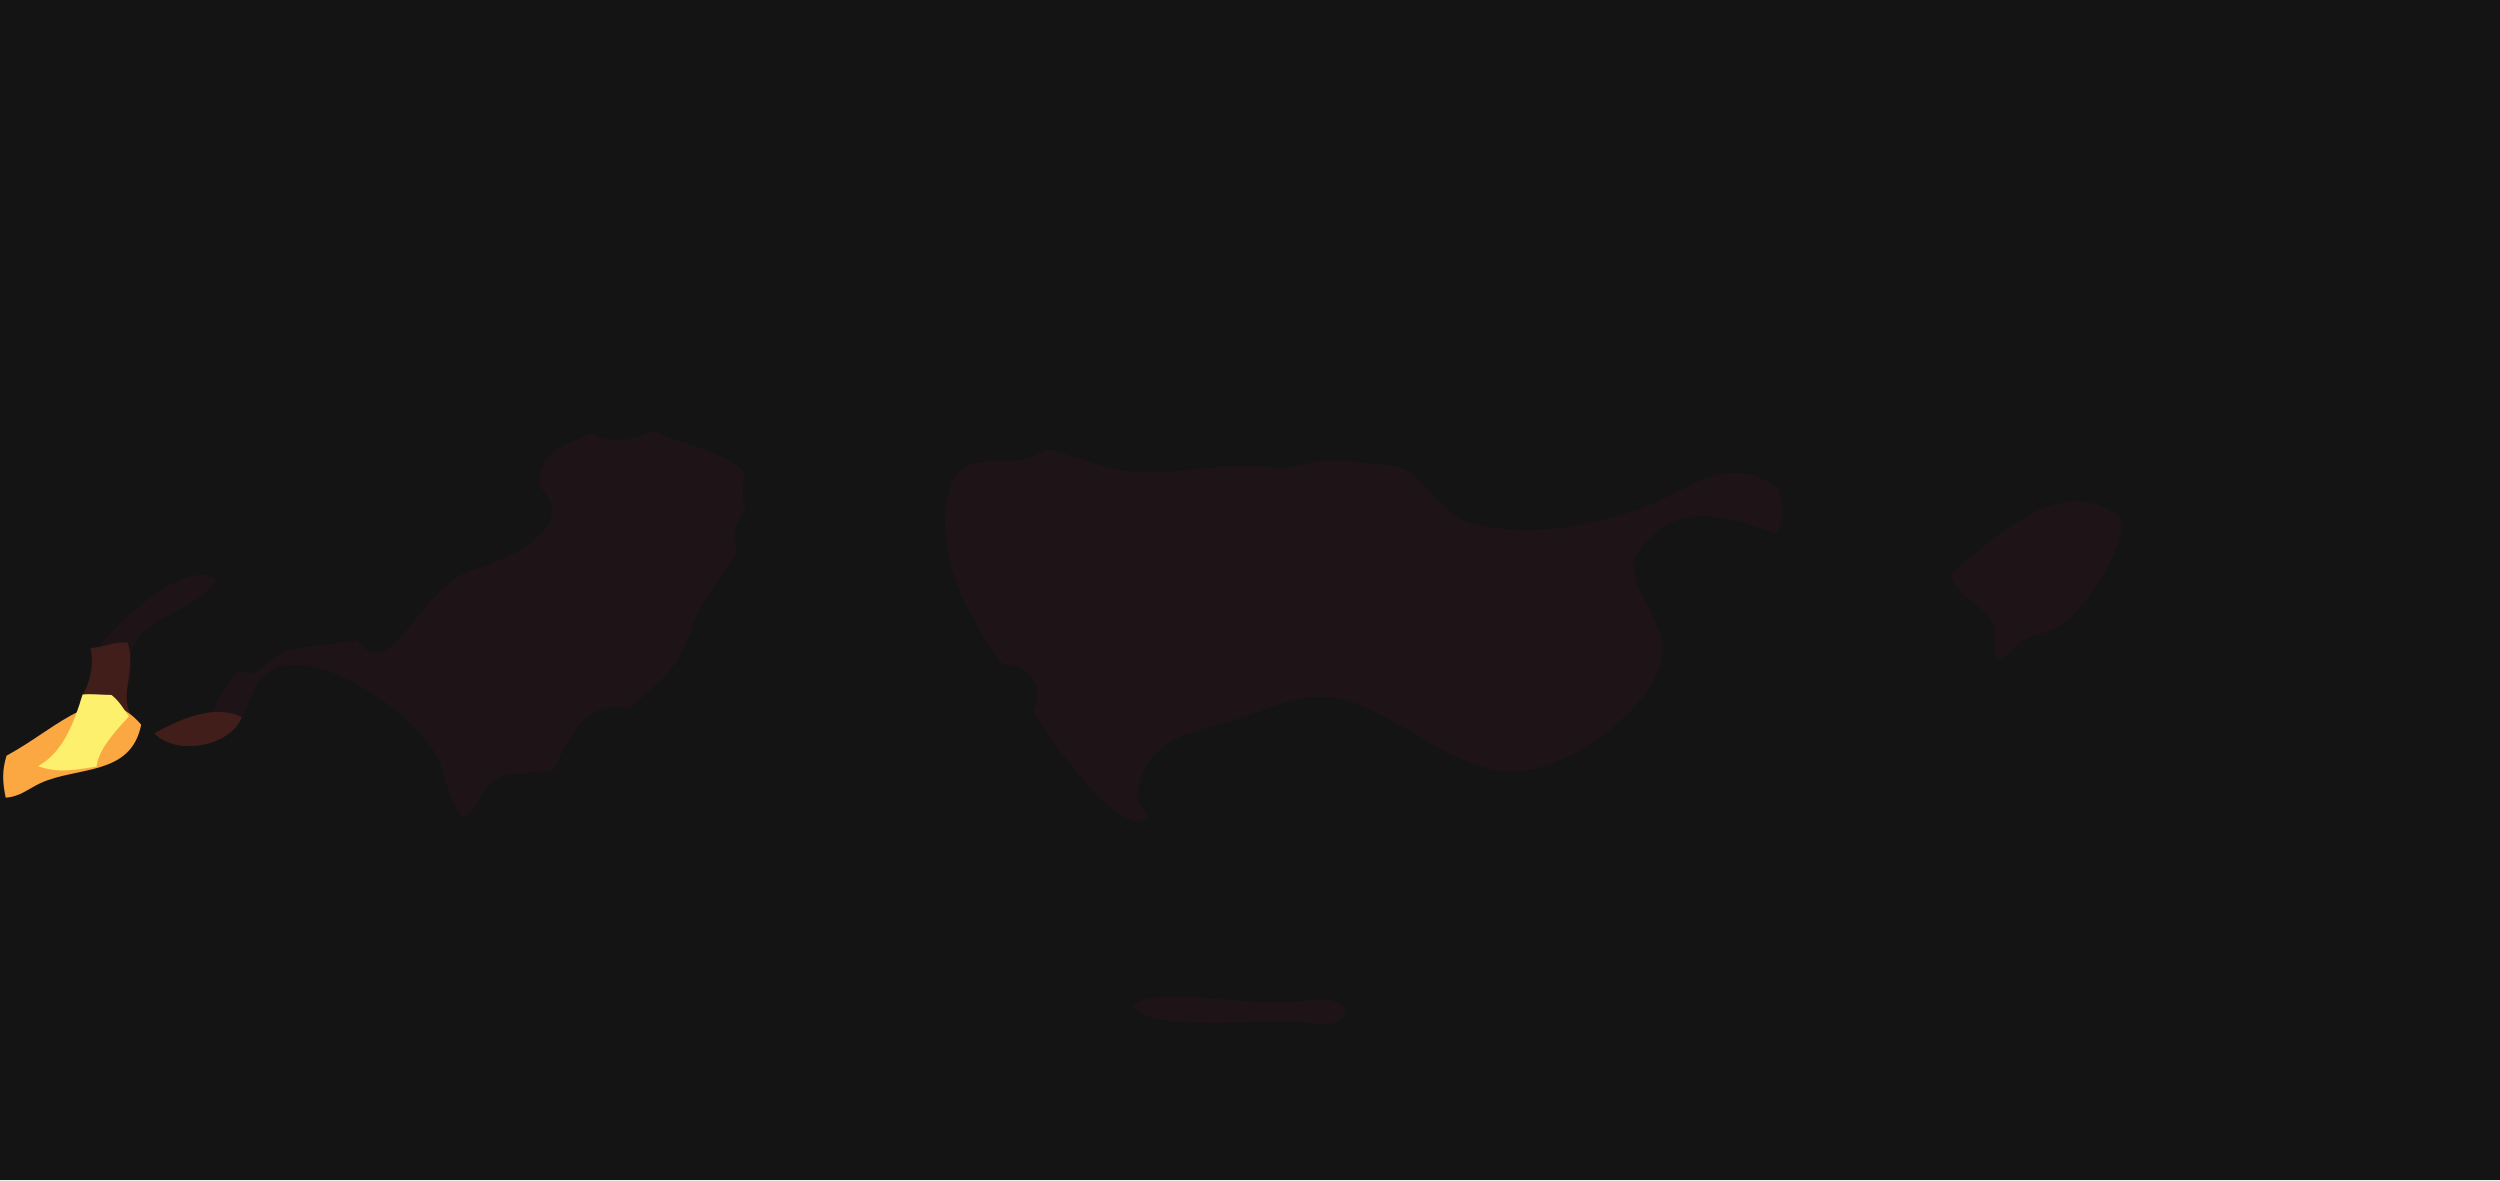
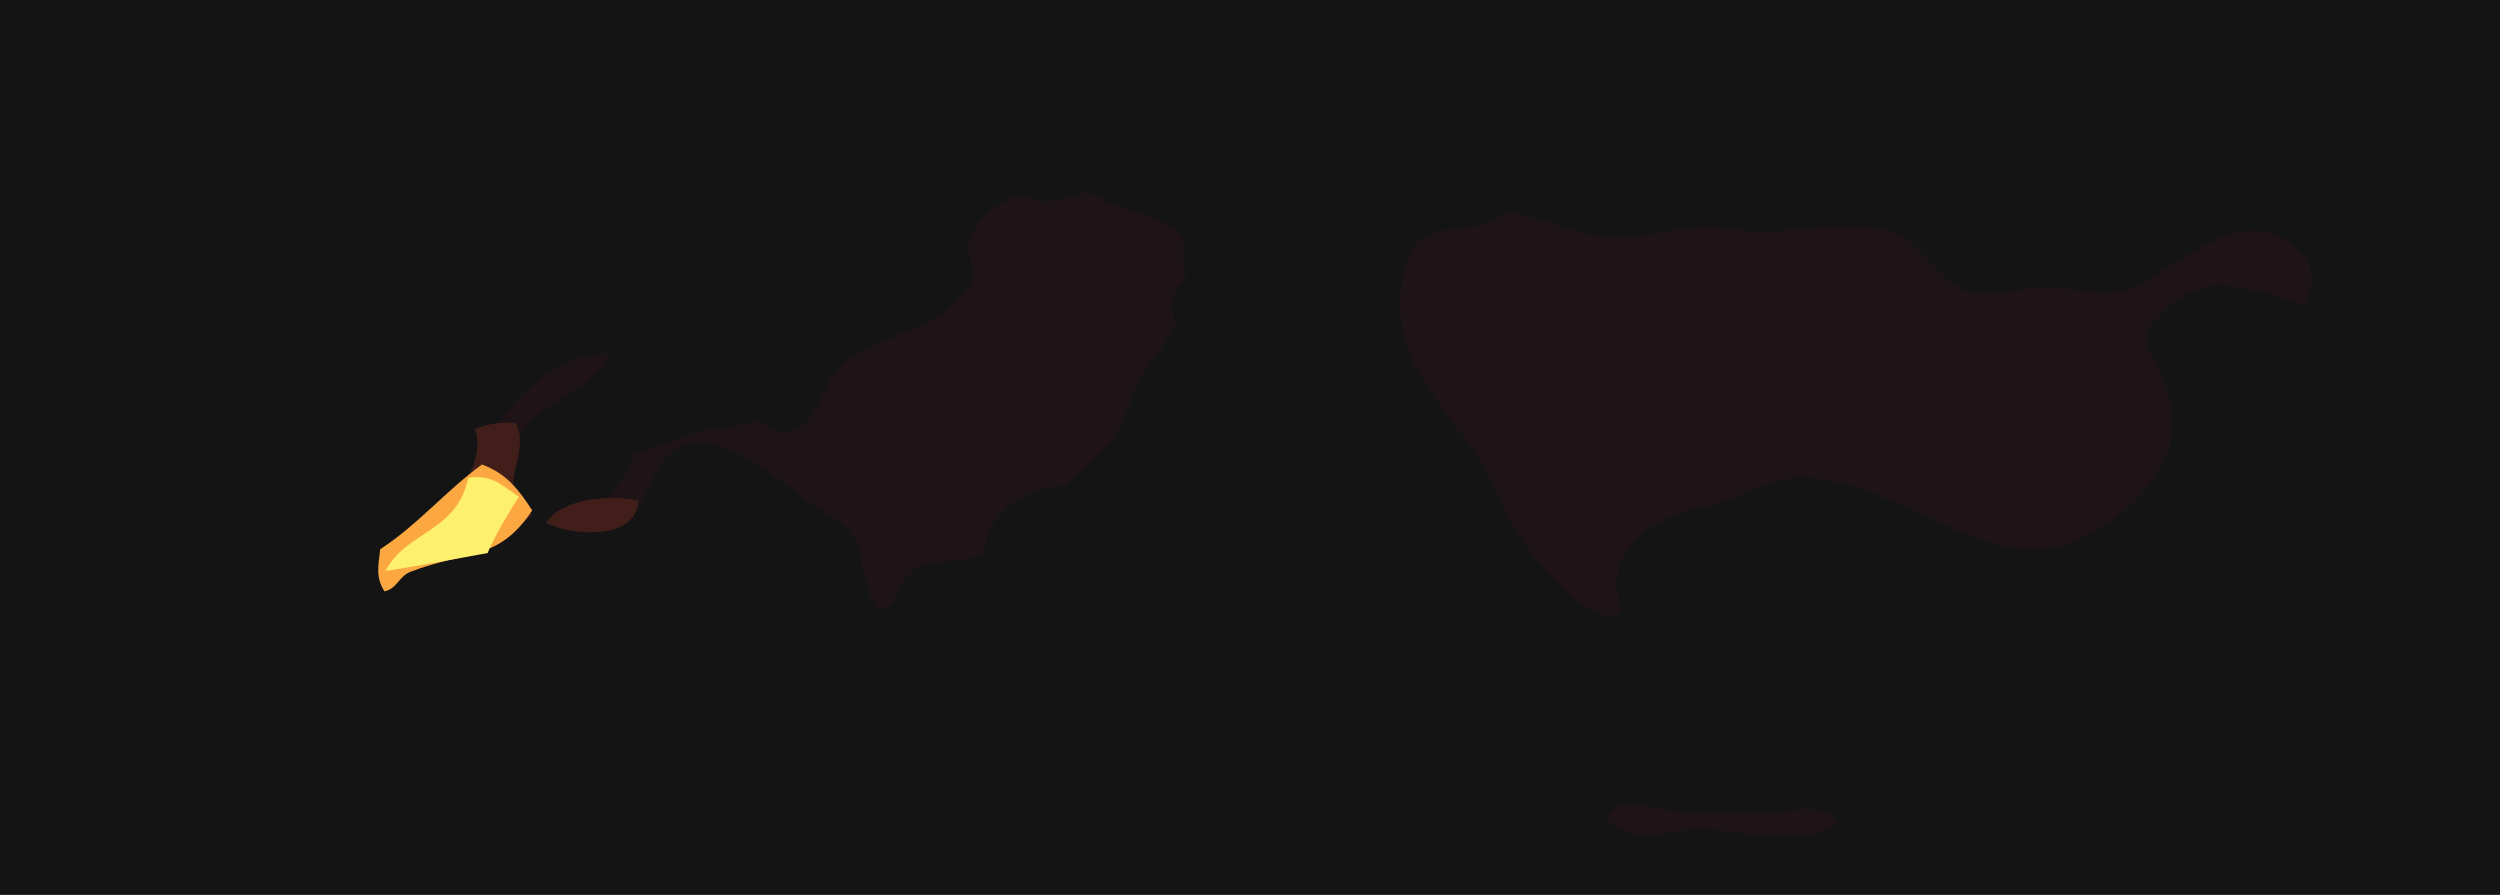
- <svg xmlns="http://www.w3.org/2000/svg" width="572" height="270" viewBox="0 0 572 270">
-   <rect width="572" height="270" fill="#141414" />
-   <path id="smoke" fill="#1e1418" fill-rule="evenodd" d="M105.8,186.8 C102.0,182.6 102.4,177.2 99.7,172.5 C93.8,162.1 67.6,143.8 58.9,156.3 C57.4,158.5 54.4,170.8 47.2,168.4 C47.7,163.0 51.1,157.2 54.8,153.2 C58.7,156.3 61.5,150.3 65.3,149.1 C70.6,147.5 76.2,147.7 81.6,146.5 C90.0,157.4 95.5,134.0 108.6,130.3 C114.3,128.7 128.4,122.8 126.1,115.1 C125.4,112.7 122.8,111.7 123.4,109.2 C124.8,102.5 129.9,101.7 135.3,99.1 C141.0,102.0 143.5,100.8 149.5,98.6 C155.3,101.6 167.1,103.6 170.3,108.3 C169.9,111.2 169.7,113.8 170.5,116.6 C168.2,119.7 167.4,122.5 168.6,126.3 C165.2,131.9 160.4,137.0 158.4,143.3 C155.1,153.4 151.9,154.8 144.1,162.0 C134.4,159.9 130.2,168.2 126.9,175.8 C122.2,177.5 116.4,175.9 112.5,178.8 C109.5,181.0 109.7,185.9 105.8,186.8Z M236.3,162.7 C240.0,158.5 235.0,150.9 229.6,152.2 C221.3,140.9 213.1,126.0 217.4,111.6 C220.5,101.4 230.8,108.8 239.4,102.9 C247.0,104.3 253.5,108.1 261.5,108.1 C273.2,108.2 279.6,105.7 292.1,107.0 C295.6,107.3 298.9,105.7 302.4,105.6 C307.7,105.4 313.0,105.9 318.3,106.5 C325.8,107.4 328.8,117.9 336.7,119.8 C349.2,122.9 362.4,120.8 374.1,116.8 C386.6,112.6 394.3,103.2 406.6,111.5 C408.0,115.2 408.5,118.6 406.4,122.1 C394.2,117.8 384.2,114.5 375.3,125.4 C369.8,132.2 380.8,141.0 380.4,148.7 C379.8,161.1 359.4,175.9 347.6,176.4 C332.9,177.1 321.8,164.4 308.3,160.3 C298.2,157.2 289.8,162.8 279.9,165.5 C269.6,168.2 262.7,170.0 260.2,181.0 C259.6,183.5 261.8,184.5 262.4,187.0 C256.6,192.7 238.7,167.0 236.3,162.7Z M457.3,150.9 C455.5,148.5 457.1,146.2 456.3,143.4 C454.8,138.2 447.3,137.0 446.4,131.3 C456.5,122.8 471.8,107.8 485.2,118.4 C486.7,124.9 477.4,138.5 472.3,142.5 C469.6,144.6 466.4,144.8 463.4,146.2 C460.9,147.3 460.0,150.0 457.3,150.9Z M29.8,156.5 C25.8,155.4 24.5,152.1 21.8,149.4 C24.6,144.0 43.2,126.8 49.4,132.8 C44.5,140.2 33.1,140.7 30.2,148.7 C29.3,151.2 30.4,153.9 29.8,156.5Z M259.2,229.9 C265.5,225.6 287.1,230.5 296.2,229.3 C300.7,228.8 304.9,227.5 308.2,231.1 C306.5,235.6 301.4,234.3 297.3,233.8 C290.4,233.0 261.8,236.5 259.2,229.9Z" />
-   <path id="ember" fill="#421e1a" fill-rule="evenodd" d="M26.3,171.0 C22.0,168.2 21.1,164.2 18.2,160.4 C20.4,156.9 21.7,152.3 20.7,148.3 C23.6,148.1 26.2,146.8 29.2,147.0 C31.6,154.3 25.6,160.9 32.2,166.3 C30.6,168.8 28.9,169.7 26.3,171.0Z M35.3,167.8 C40.8,164.7 49.1,160.9 55.3,164.1 C52.7,170.9 40.2,173.0 35.3,167.8Z" />
-   <path id="orange" fill="#fca842" fill-rule="evenodd" d="M1.3,182.5 C0.6,179.1 0.4,176.4 1.5,172.9 C14.0,166.1 23.0,155.0 32.3,165.8 C30.0,177.6 17.7,175.3 9.2,179.2 C6.3,180.6 4.5,182.3 1.3,182.5Z" />
-   <path id="gold" fill="#fcf06c" fill-rule="evenodd" d="M8.7,175.3 C14.6,172.0 17.0,165.1 18.9,158.9 C21.1,158.7 23.3,159.0 25.5,159.0 C27.3,160.4 28.2,162.1 29.5,163.9 C26.8,166.9 22.5,171.3 22.1,175.4 C17.2,176.1 13.5,177.0 8.7,175.3Z" />
+ <svg xmlns="http://www.w3.org/2000/svg" width="528" height="189" viewBox="0 0 528 189">
+   <rect width="528" height="189" fill="#141414" />
+   <path id="smoke" fill="#1e1418" fill-rule="evenodd" d="M185.8,128.8 C182.0,124.8 183.0,119.8 181.0,114.9 C179.1,110.3 173.6,108.2 169.7,105.2 C161.4,98.8 146.6,86.7 139.2,98.6 C136.1,103.6 134.3,112.6 126.9,110.5 C126.4,104.7 132.9,101.3 134.1,95.8 C137.4,94.7 140.7,93.6 143.9,92.3 C148.9,90.2 154.7,90.8 159.8,88.7 C162.1,89.4 163.5,91.6 165.9,91.4 C172.1,91.0 173.1,83.0 176.6,78.4 C182.6,70.6 201.9,70.2 206.0,57.6 C201.9,50.3 207.2,44.7 214.8,41.1 C221.2,43.5 223.4,42.6 229.9,40.4 C236.0,45.0 245.2,44.6 249.9,50.1 C249.8,53.2 249.9,56.3 250.5,59.3 C247.2,61.8 247.0,64.6 248.4,68.3 C245.7,74.1 240.6,78.4 238.8,84.5 C235.8,94.3 232.4,95.5 225.0,102.6 C216.3,103.2 208.7,107.8 207.6,117.1 C202.7,119.4 196.6,117.5 192.5,120.8 C189.6,123.1 189.7,127.8 185.8,128.8Z M317.1,106.5 C310.5,87.6 290.6,79.3 297.0,55.5 C299.8,45.2 312.5,50.5 318.2,44.7 C325.2,45.7 331.4,49.2 338.4,49.9 C345.9,50.7 352.8,48.3 360.1,47.8 C364.2,47.6 368.0,49.1 372.0,49.0 C381.0,48.7 389.1,46.7 398.3,48.5 C406.0,50.1 409.0,60.2 416.9,61.9 C421.8,62.9 426.6,60.6 431.6,60.6 C438.8,60.5 446.6,63.7 453.3,59.4 C464.8,52.1 476.6,42.7 486.4,53.8 C489.1,56.8 488.5,60.9 486.4,64.4 C473.7,60.4 464.6,56.7 455.5,67.3 C453.4,69.6 452.6,71.7 454.2,74.4 C462.4,88.3 459.4,99.6 446.6,109.4 C423.7,127.0 409.7,104.7 383.0,101.0 C374.7,99.9 368.2,105.6 360.3,107.0 C347.7,109.3 338.3,117.1 342.5,129.2 C335.2,134.5 319.0,112.2 317.1,106.5Z M109.2,98.3 C105.8,97.8 103.3,97.3 101.3,94.2 C108.4,85.0 115.7,75.0 128.4,74.6 C128.8,80.4 112.5,85.8 110.0,91.9 C109.1,94.0 110.3,96.1 109.2,98.3Z M339.2,172.6 C341.6,168.7 345.4,169.9 349.4,170.5 C358.0,172.0 366.6,172.4 375.4,171.5 C380.0,171.0 384.9,169.6 388.3,173.6 C383.9,179.2 365.9,175.2 359.2,175.2 C352.8,175.2 343.7,178.7 339.2,172.6Z" />
+   <path id="ember" fill="#421e1a" fill-rule="evenodd" d="M105.8,112.9 C103.6,109.5 100.6,106.1 98.1,102.9 C99.7,99.0 101.9,94.8 100.3,90.6 C103.3,89.4 105.7,89.2 108.9,89.3 C111.3,94.5 108.1,98.3 108.3,103.5 C108.4,106.5 110.5,106.5 112.3,108.8 C110.2,110.7 108.5,112.0 105.8,112.9Z M115.3,110.4 C119.1,105.0 128.9,104.6 134.8,105.7 C134.5,114.3 120.7,113.2 115.3,110.4Z" />
+   <path id="orange" fill="#fca842" fill-rule="evenodd" d="M81.2,124.9 C79.3,121.9 79.9,119.5 80.3,116.0 C88.3,110.8 94.2,103.6 101.8,98.1 C106.9,100.0 109.5,103.3 112.4,107.8 C105.2,118.6 98.8,116.1 86.6,120.8 C84.2,121.8 83.9,124.3 81.2,124.9Z" />
+   <path id="gold" fill="#fcf06c" fill-rule="evenodd" d="M81.4,120.6 C85.9,112.0 96.5,112.5 98.9,100.9 C103.9,100.2 105.7,102.3 109.6,104.9 C108.1,107.1 103.8,114.4 103.0,116.8 C96.0,118.1 88.4,119.5 81.4,120.6Z" />
</svg>
